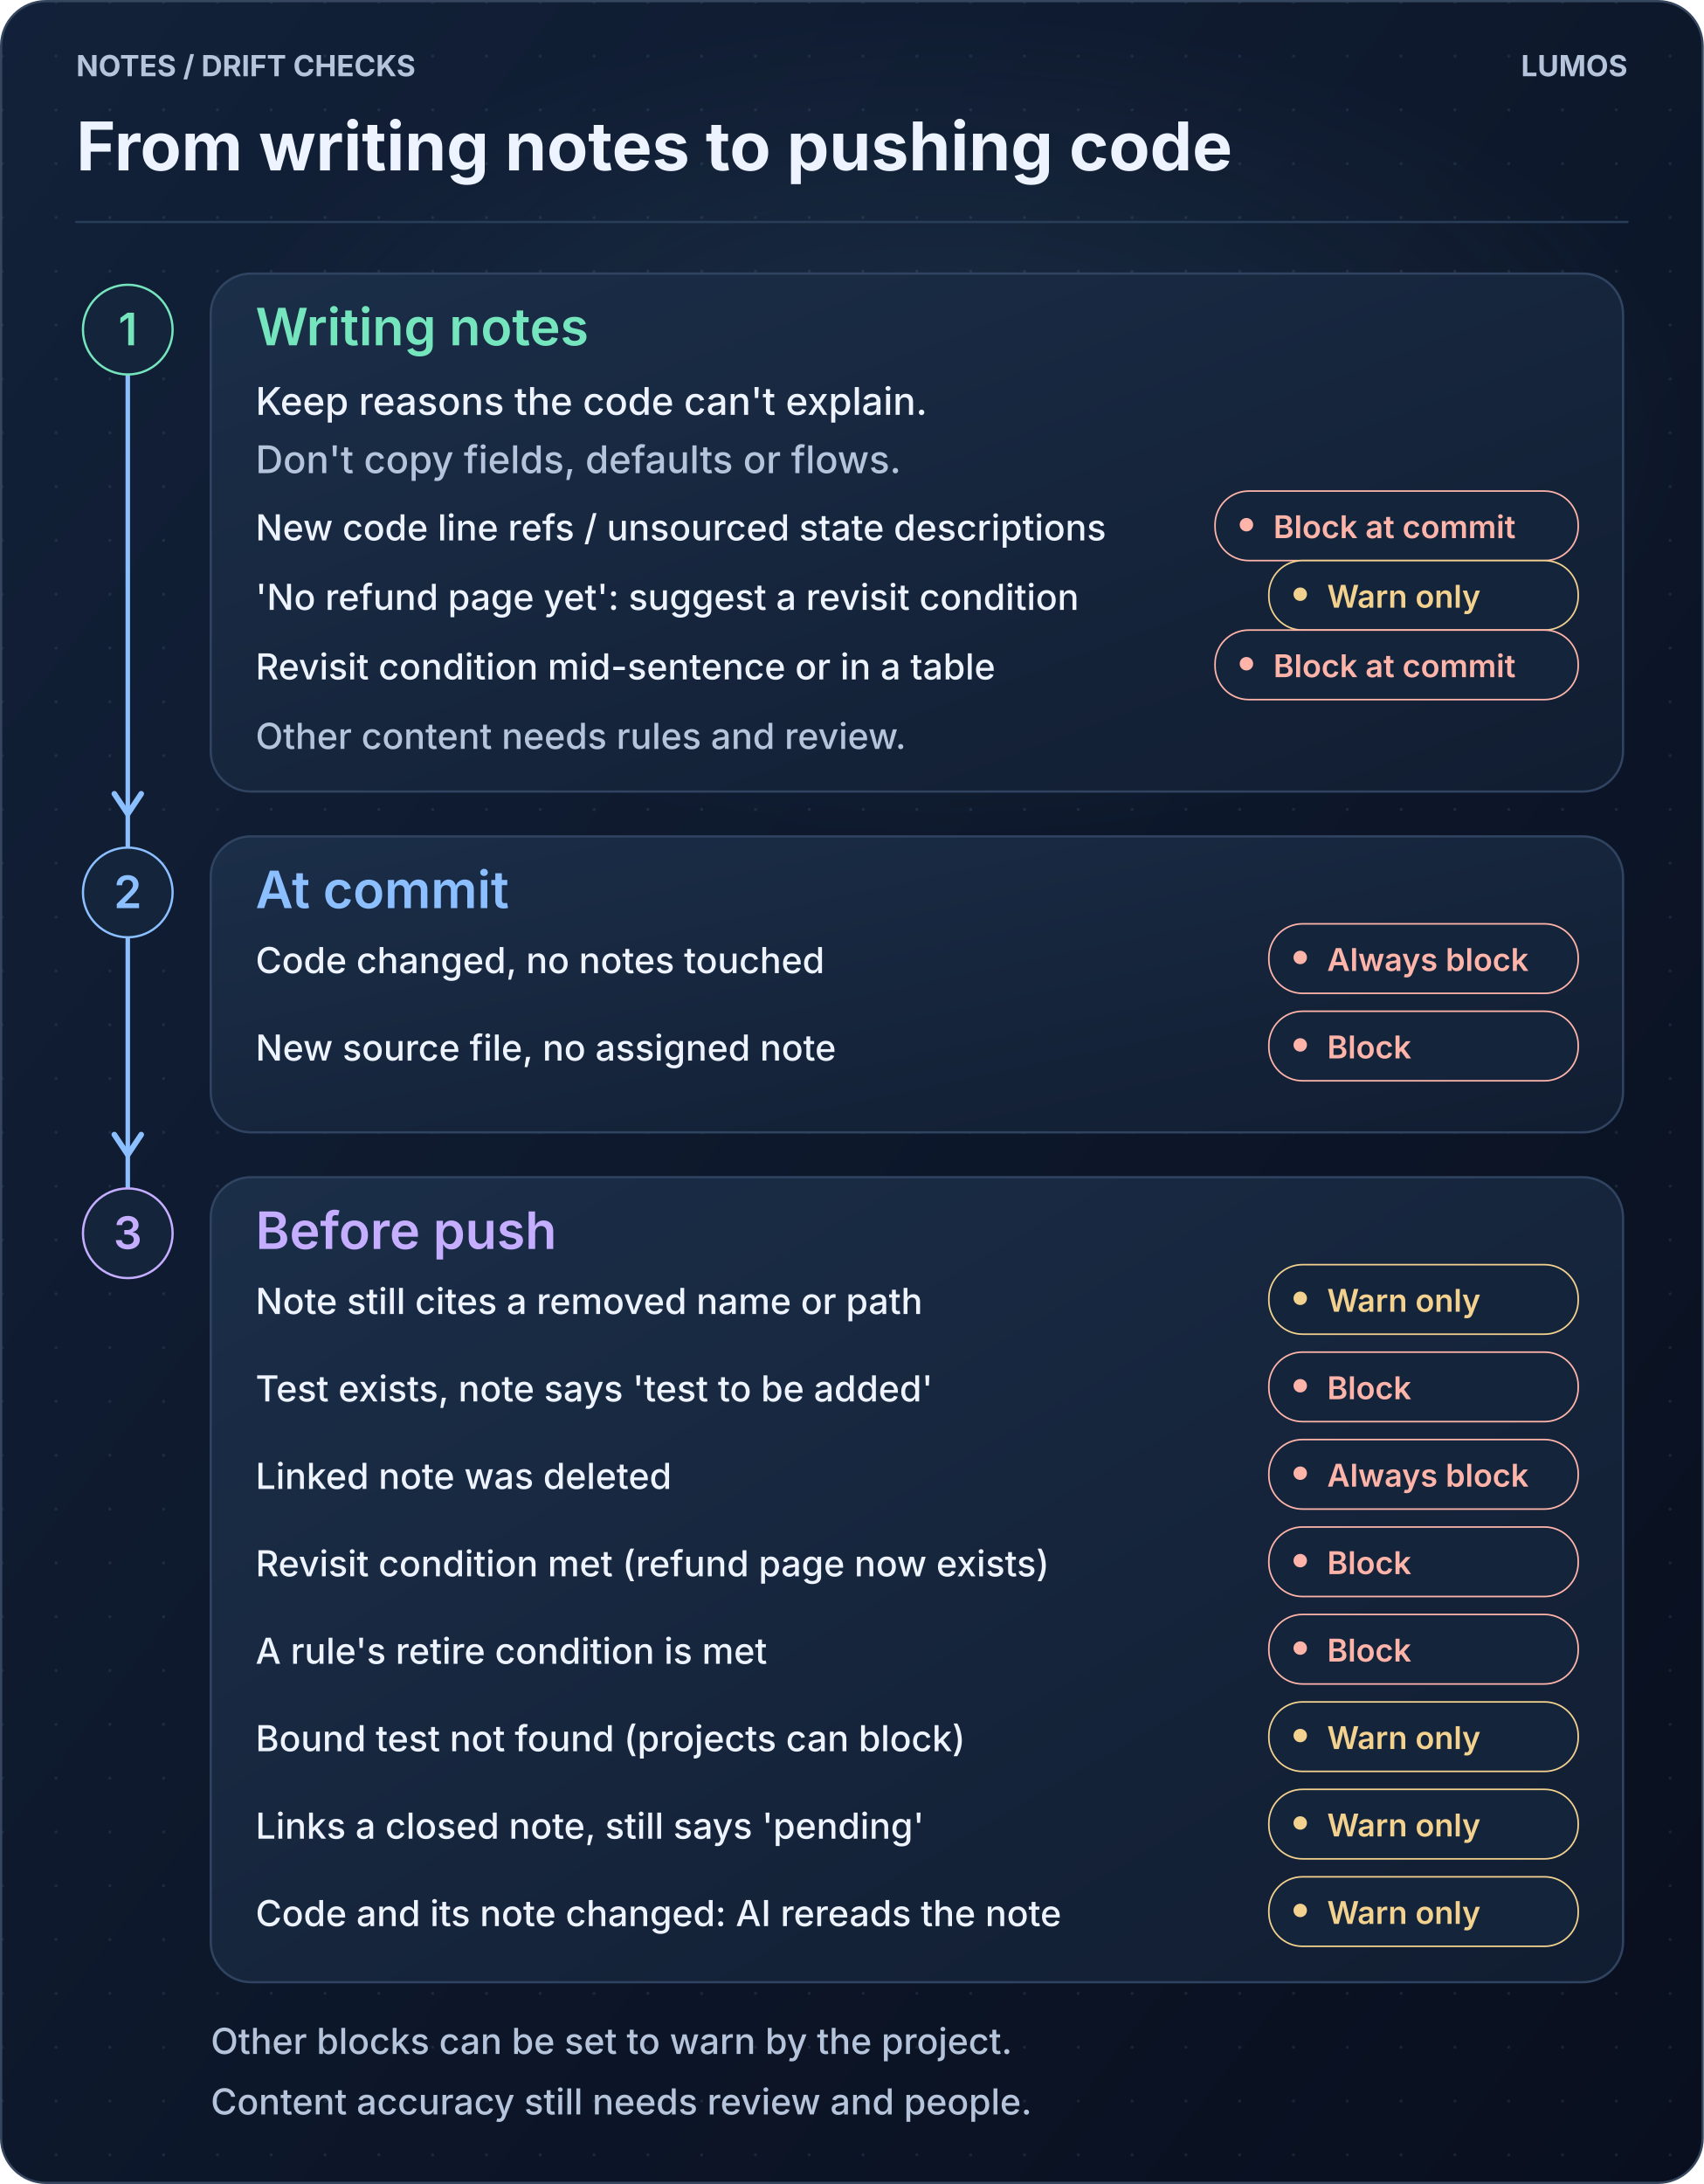
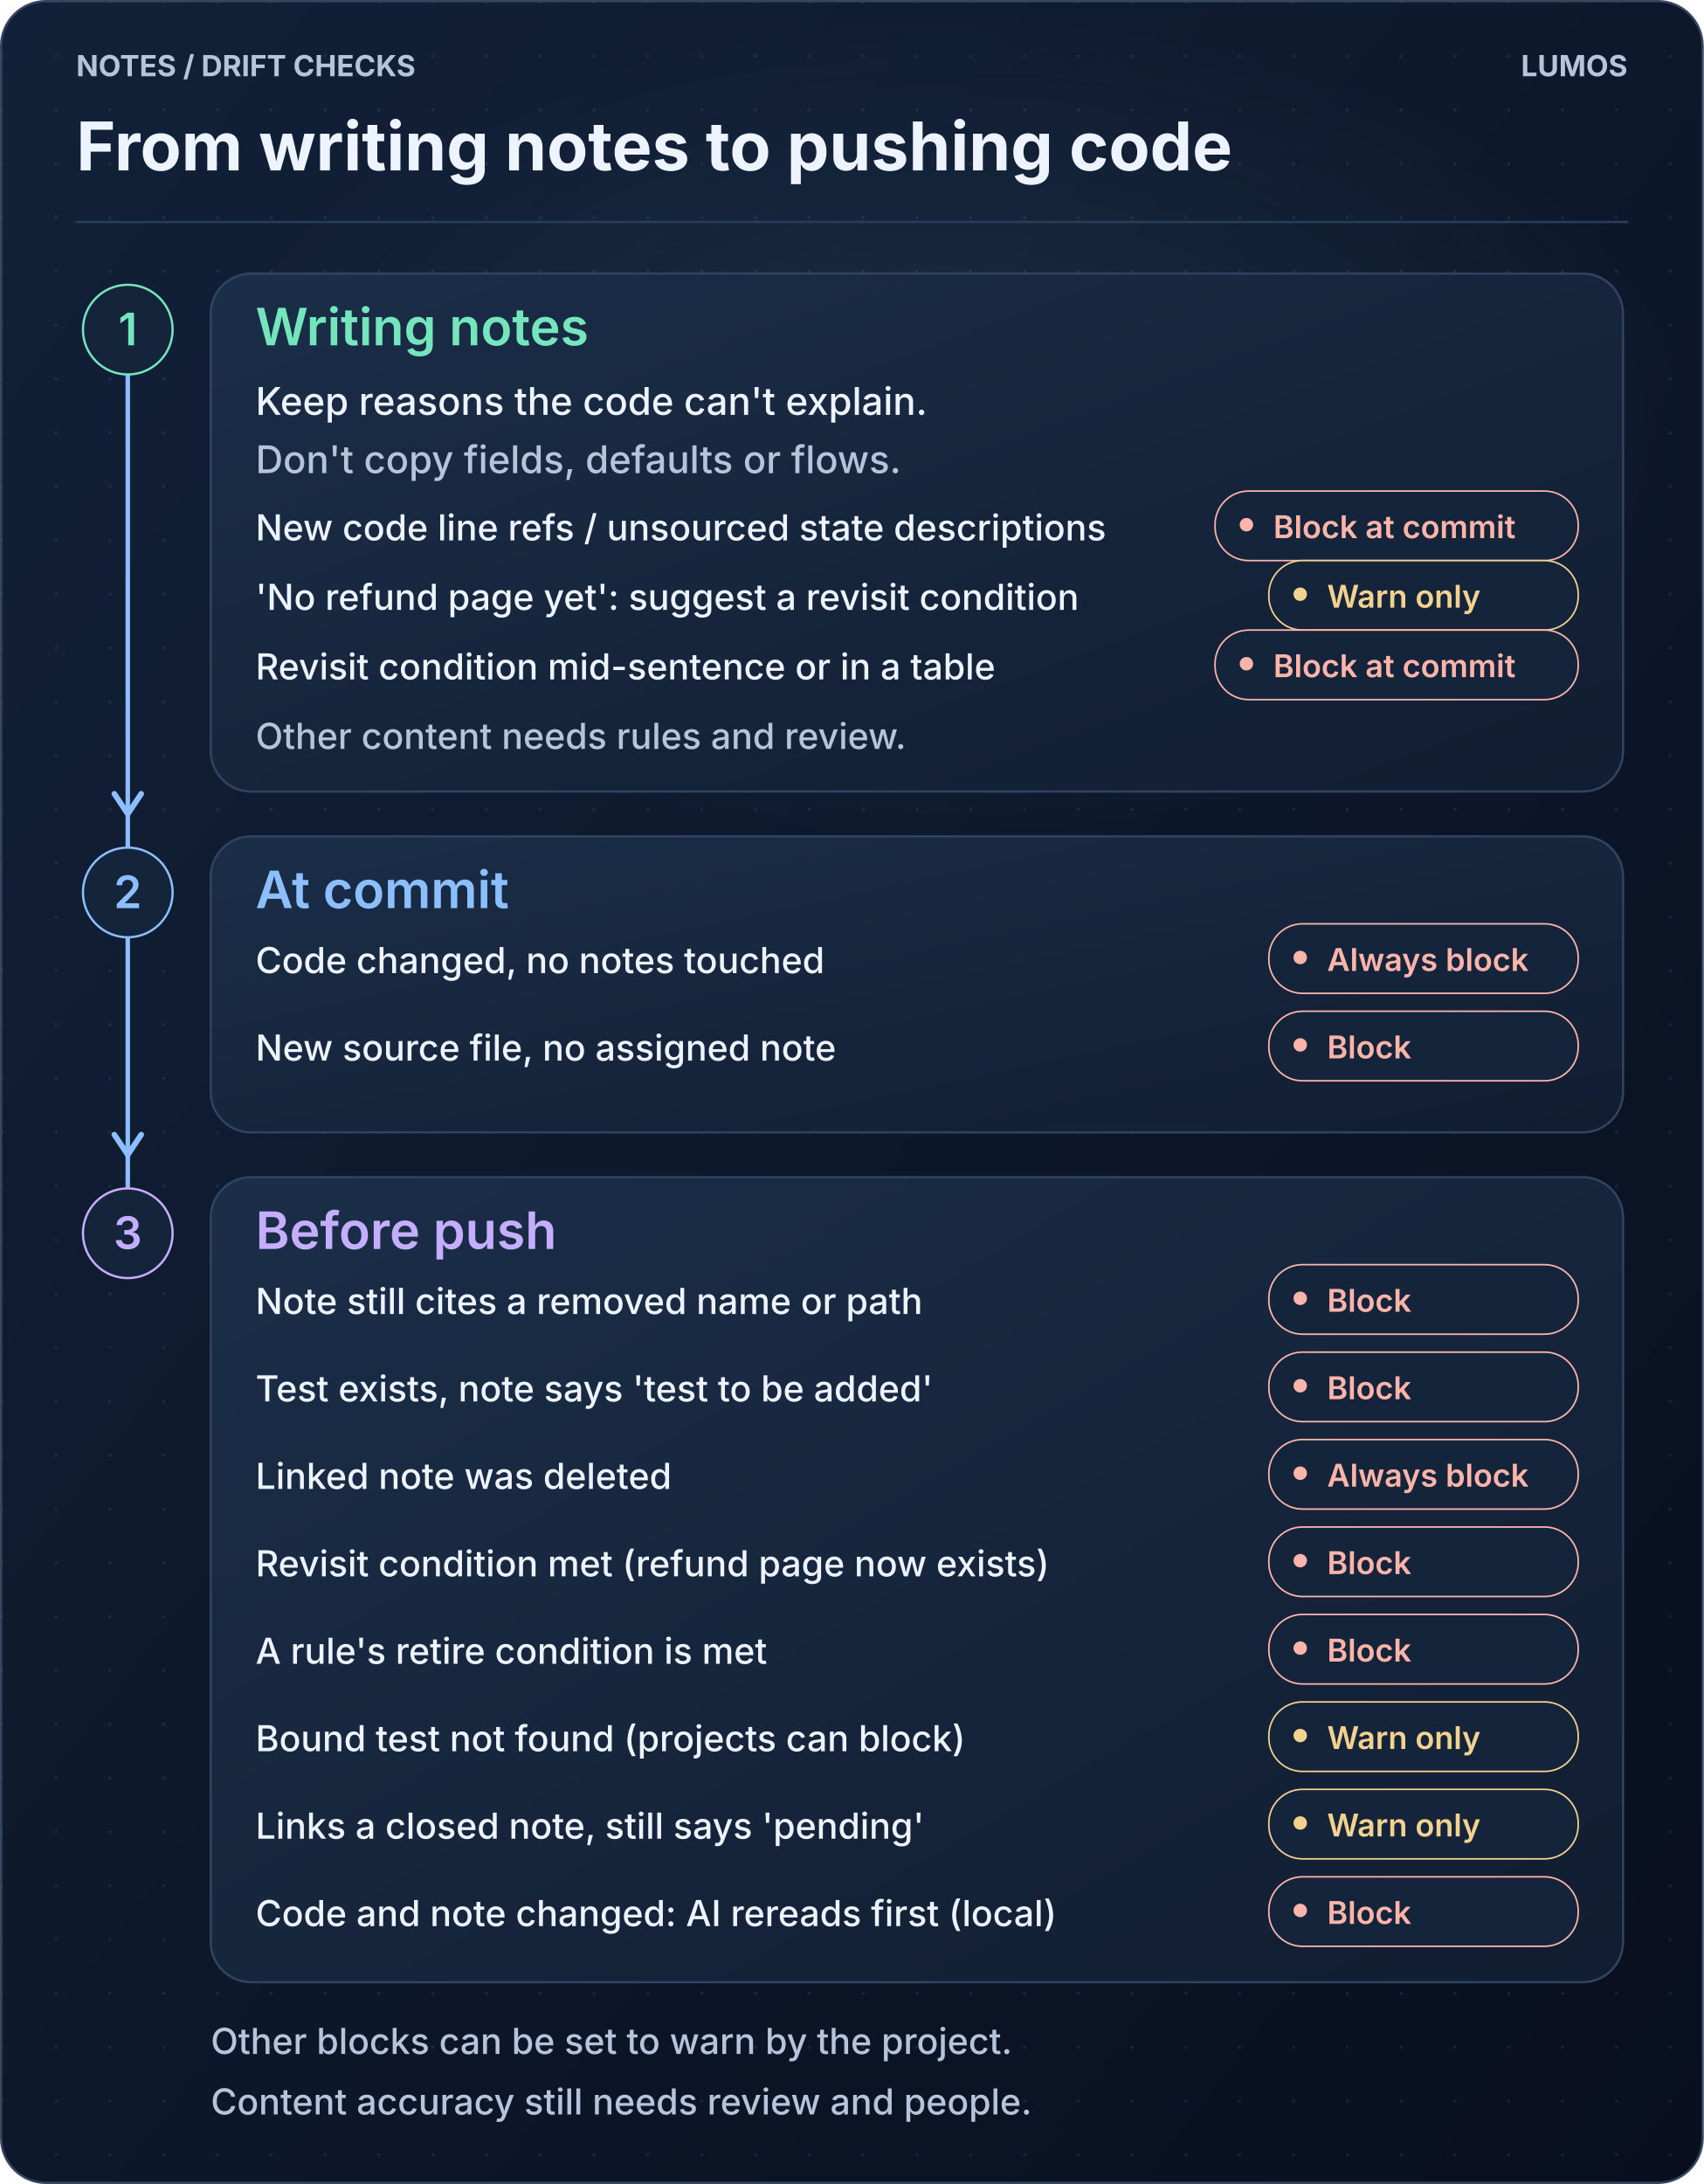
<svg xmlns="http://www.w3.org/2000/svg" width="760" height="974" viewBox="0 0 760 974" role="img" aria-labelledby="title desc">
  <defs>
    <linearGradient id="bg" x1="0" y1="0" x2="1" y2="1">
      <stop stop-color="#122139" />
      <stop offset="1" stop-color="#090f1e" />
    </linearGradient>
    <linearGradient id="panel" x1="0" y1="0" x2="1" y2="1">
      <stop stop-color="#1b2e48" />
      <stop offset="1" stop-color="#111d31" />
    </linearGradient>
    <radialGradient id="halo">
      <stop stop-color="#73b8d7" stop-opacity=".12" />
      <stop offset="1" stop-color="#73b8d7" stop-opacity="0" />
    </radialGradient>
    <pattern id="grid" width="24" height="24" patternUnits="userSpaceOnUse">
      <circle cx="1" cy="1" r=".7" fill="#718da9" opacity=".15" />
    </pattern>
  </defs>
  <rect x=".5" y=".5" width="759" height="973" rx="20" fill="url(#bg)" stroke="#35465e" />
  <rect x="1" y="1" width="758" height="972" rx="20" fill="url(#grid)" />
  <ellipse cx="420" cy="190" rx="335" ry="185" fill="url(#halo)" />
  <g font-family="Inter, 'PingFang TC', 'Noto Sans TC', 'Microsoft JhengHei', system-ui, sans-serif">
    <text x="34" y="34" font-size="13" fill="#b5c4db" text-anchor="start" font-weight="650">NOTES / DRIFT CHECKS</text>
    <text x="34" y="76" font-size="30" fill="#edf3ff" text-anchor="start" font-weight="650">From writing notes to pushing code</text>
    <path d="M34 99H726" fill="none" stroke="#283d58" stroke-width="1" stroke-linecap="round" stroke-linejoin="round" />
    <text x="726" y="34" font-size="13" fill="#b5c4db" text-anchor="end" font-weight="650">LUMOS</text>
    <path d="M57 147V550" fill="none" stroke="#8bbfff" stroke-width="2" stroke-linecap="round" stroke-linejoin="round" />
    <circle cx="57" cy="147" r="20" fill="#14243a" stroke="#75e5bd" stroke-width="1" />
    <text x="57" y="154" font-size="20" fill="#75e5bd" text-anchor="middle" font-weight="600">1</text>
    <rect x="94" y="122" width="630" height="231" rx="18" fill="url(#panel)" stroke="#304461" stroke-width="1" />
    <text x="114" y="154" font-size="23" fill="#75e5bd" text-anchor="start" font-weight="600">Writing notes</text>
    <circle cx="57" cy="398" r="20" fill="#14243a" stroke="#8bbfff" stroke-width="1" />
    <text x="57" y="405" font-size="20" fill="#8bbfff" text-anchor="middle" font-weight="600">2</text>
    <rect x="94" y="373" width="630" height="132" rx="18" fill="url(#panel)" stroke="#304461" stroke-width="1" />
    <text x="114" y="405" font-size="23" fill="#8bbfff" text-anchor="start" font-weight="600">At commit</text>
    <circle cx="57" cy="550" r="20" fill="#14243a" stroke="#c5adff" stroke-width="1" />
    <text x="57" y="557" font-size="20" fill="#c5adff" text-anchor="middle" font-weight="600">3</text>
    <rect x="94" y="525" width="630" height="359" rx="18" fill="url(#panel)" stroke="#304461" stroke-width="1" />
    <text x="114" y="557" font-size="23" fill="#c5adff" text-anchor="start" font-weight="600">Before push</text>
    <polyline points="51,354 57,363 63,354" fill="none" stroke="#8bbfff" stroke-width="2.5" stroke-linecap="round" stroke-linejoin="round" />
    <polyline points="51,506 57,515 63,506" fill="none" stroke="#8bbfff" stroke-width="2.5" stroke-linecap="round" stroke-linejoin="round" />
    <text x="114" y="185" font-size="17" fill="#edf3ff" text-anchor="start" font-weight="450">Keep reasons the code can't explain.</text>
    <text x="114" y="211" font-size="17" fill="#b5c4db" text-anchor="start" font-weight="450">Don't copy fields, defaults or flows.</text>
    <text x="114" y="241" font-size="16" fill="#edf3ff" text-anchor="start" font-weight="450">New code line refs / unsourced state descriptions</text>
    <rect x="542" y="219" width="162" height="31" rx="15" fill="#14243a" stroke="#ffb4aa" stroke-width="0.7" />
    <circle cx="556" cy="234" r="3" fill="#ffb4aa" stroke="none" stroke-width="1" />
    <text x="568" y="240" font-size="14" fill="#ffb4aa" text-anchor="start" font-weight="600">Block at commit</text>
    <text x="114" y="272" font-size="16" fill="#edf3ff" text-anchor="start" font-weight="450">'No refund page yet': suggest a revisit condition</text>
    <rect x="566" y="250" width="138" height="31" rx="15" fill="#14243a" stroke="#f3d18e" stroke-width="0.7" />
    <circle cx="580" cy="265" r="3" fill="#f3d18e" stroke="none" stroke-width="1" />
    <text x="592" y="271" font-size="14" fill="#f3d18e" text-anchor="start" font-weight="600">Warn only</text>
    <text x="114" y="303" font-size="16" fill="#edf3ff" text-anchor="start" font-weight="450">Revisit condition mid-sentence or in a table</text>
    <rect x="542" y="281" width="162" height="31" rx="15" fill="#14243a" stroke="#ffb4aa" stroke-width="0.7" />
    <circle cx="556" cy="296" r="3" fill="#ffb4aa" stroke="none" stroke-width="1" />
    <text x="568" y="302" font-size="14" fill="#ffb4aa" text-anchor="start" font-weight="600">Block at commit</text>
    <text x="114" y="334" font-size="16" fill="#b5c4db" text-anchor="start" font-weight="450">Other content needs rules and review.</text>
    <text x="114" y="434" font-size="16" fill="#edf3ff" text-anchor="start" font-weight="450">Code changed, no notes touched</text>
    <rect x="566" y="412" width="138" height="31" rx="15" fill="#14243a" stroke="#ffb4aa" stroke-width="0.7" />
    <circle cx="580" cy="427" r="3" fill="#ffb4aa" stroke="none" stroke-width="1" />
    <text x="592" y="433" font-size="14" fill="#ffb4aa" text-anchor="start" font-weight="600">Always block</text>
    <text x="114" y="473" font-size="16" fill="#edf3ff" text-anchor="start" font-weight="450">New source file, no assigned note</text>
    <rect x="566" y="451" width="138" height="31" rx="15" fill="#14243a" stroke="#ffb4aa" stroke-width="0.7" />
    <circle cx="580" cy="466" r="3" fill="#ffb4aa" stroke="none" stroke-width="1" />
    <text x="592" y="472" font-size="14" fill="#ffb4aa" text-anchor="start" font-weight="600">Block</text>
    <text x="114" y="586" font-size="16" fill="#edf3ff" text-anchor="start" font-weight="450">Note still cites a removed name or path</text>
-     <rect x="566" y="564" width="138" height="31" rx="15" fill="#14243a" stroke="#f3d18e" stroke-width="0.7" />
-     <circle cx="580" cy="579" r="3" fill="#f3d18e" stroke="none" stroke-width="1" />
-     <text x="592" y="585" font-size="14" fill="#f3d18e" text-anchor="start" font-weight="600">Warn only</text>
+     <rect x="566" y="564" width="138" height="31" rx="15" fill="#14243a" stroke="#ffb4aa" stroke-width="0.7" />
+     <circle cx="580" cy="579" r="3" fill="#ffb4aa" stroke="none" stroke-width="1" />
+     <text x="592" y="585" font-size="14" fill="#ffb4aa" text-anchor="start" font-weight="600">Block</text>
    <text x="114" y="625" font-size="16" fill="#edf3ff" text-anchor="start" font-weight="450">Test exists, note says 'test to be added'</text>
    <rect x="566" y="603" width="138" height="31" rx="15" fill="#14243a" stroke="#ffb4aa" stroke-width="0.7" />
    <circle cx="580" cy="618" r="3" fill="#ffb4aa" stroke="none" stroke-width="1" />
    <text x="592" y="624" font-size="14" fill="#ffb4aa" text-anchor="start" font-weight="600">Block</text>
    <text x="114" y="664" font-size="16" fill="#edf3ff" text-anchor="start" font-weight="450">Linked note was deleted</text>
    <rect x="566" y="642" width="138" height="31" rx="15" fill="#14243a" stroke="#ffb4aa" stroke-width="0.7" />
    <circle cx="580" cy="657" r="3" fill="#ffb4aa" stroke="none" stroke-width="1" />
    <text x="592" y="663" font-size="14" fill="#ffb4aa" text-anchor="start" font-weight="600">Always block</text>
    <text x="114" y="703" font-size="16" fill="#edf3ff" text-anchor="start" font-weight="450">Revisit condition met (refund page now exists)</text>
    <rect x="566" y="681" width="138" height="31" rx="15" fill="#14243a" stroke="#ffb4aa" stroke-width="0.7" />
    <circle cx="580" cy="696" r="3" fill="#ffb4aa" stroke="none" stroke-width="1" />
    <text x="592" y="702" font-size="14" fill="#ffb4aa" text-anchor="start" font-weight="600">Block</text>
    <text x="114" y="742" font-size="16" fill="#edf3ff" text-anchor="start" font-weight="450">A rule's retire condition is met</text>
    <rect x="566" y="720" width="138" height="31" rx="15" fill="#14243a" stroke="#ffb4aa" stroke-width="0.7" />
    <circle cx="580" cy="735" r="3" fill="#ffb4aa" stroke="none" stroke-width="1" />
    <text x="592" y="741" font-size="14" fill="#ffb4aa" text-anchor="start" font-weight="600">Block</text>
    <text x="114" y="781" font-size="16" fill="#edf3ff" text-anchor="start" font-weight="450">Bound test not found (projects can block)</text>
    <rect x="566" y="759" width="138" height="31" rx="15" fill="#14243a" stroke="#f3d18e" stroke-width="0.7" />
    <circle cx="580" cy="774" r="3" fill="#f3d18e" stroke="none" stroke-width="1" />
    <text x="592" y="780" font-size="14" fill="#f3d18e" text-anchor="start" font-weight="600">Warn only</text>
    <text x="114" y="820" font-size="16" fill="#edf3ff" text-anchor="start" font-weight="450">Links a closed note, still says 'pending'</text>
    <rect x="566" y="798" width="138" height="31" rx="15" fill="#14243a" stroke="#f3d18e" stroke-width="0.7" />
    <circle cx="580" cy="813" r="3" fill="#f3d18e" stroke="none" stroke-width="1" />
    <text x="592" y="819" font-size="14" fill="#f3d18e" text-anchor="start" font-weight="600">Warn only</text>
-     <text x="114" y="859" font-size="16" fill="#edf3ff" text-anchor="start" font-weight="450">Code and its note changed: AI rereads the note</text>
-     <rect x="566" y="837" width="138" height="31" rx="15" fill="#14243a" stroke="#f3d18e" stroke-width="0.7" />
-     <circle cx="580" cy="852" r="3" fill="#f3d18e" stroke="none" stroke-width="1" />
-     <text x="592" y="858" font-size="14" fill="#f3d18e" text-anchor="start" font-weight="600">Warn only</text>
+     <text x="114" y="859" font-size="16" fill="#edf3ff" text-anchor="start" font-weight="450">Code and note changed: AI rereads first (local)</text>
+     <rect x="566" y="837" width="138" height="31" rx="15" fill="#14243a" stroke="#ffb4aa" stroke-width="0.7" />
+     <circle cx="580" cy="852" r="3" fill="#ffb4aa" stroke="none" stroke-width="1" />
+     <text x="592" y="858" font-size="14" fill="#ffb4aa" text-anchor="start" font-weight="600">Block</text>
    <text x="94" y="916" font-size="16" fill="#b5c4db" text-anchor="start" font-weight="450">Other blocks can be set to warn by the project.</text>
    <text x="94" y="943" font-size="16" fill="#b5c4db" text-anchor="start" font-weight="450">Content accuracy still needs review and people.</text>
  </g>
</svg>
